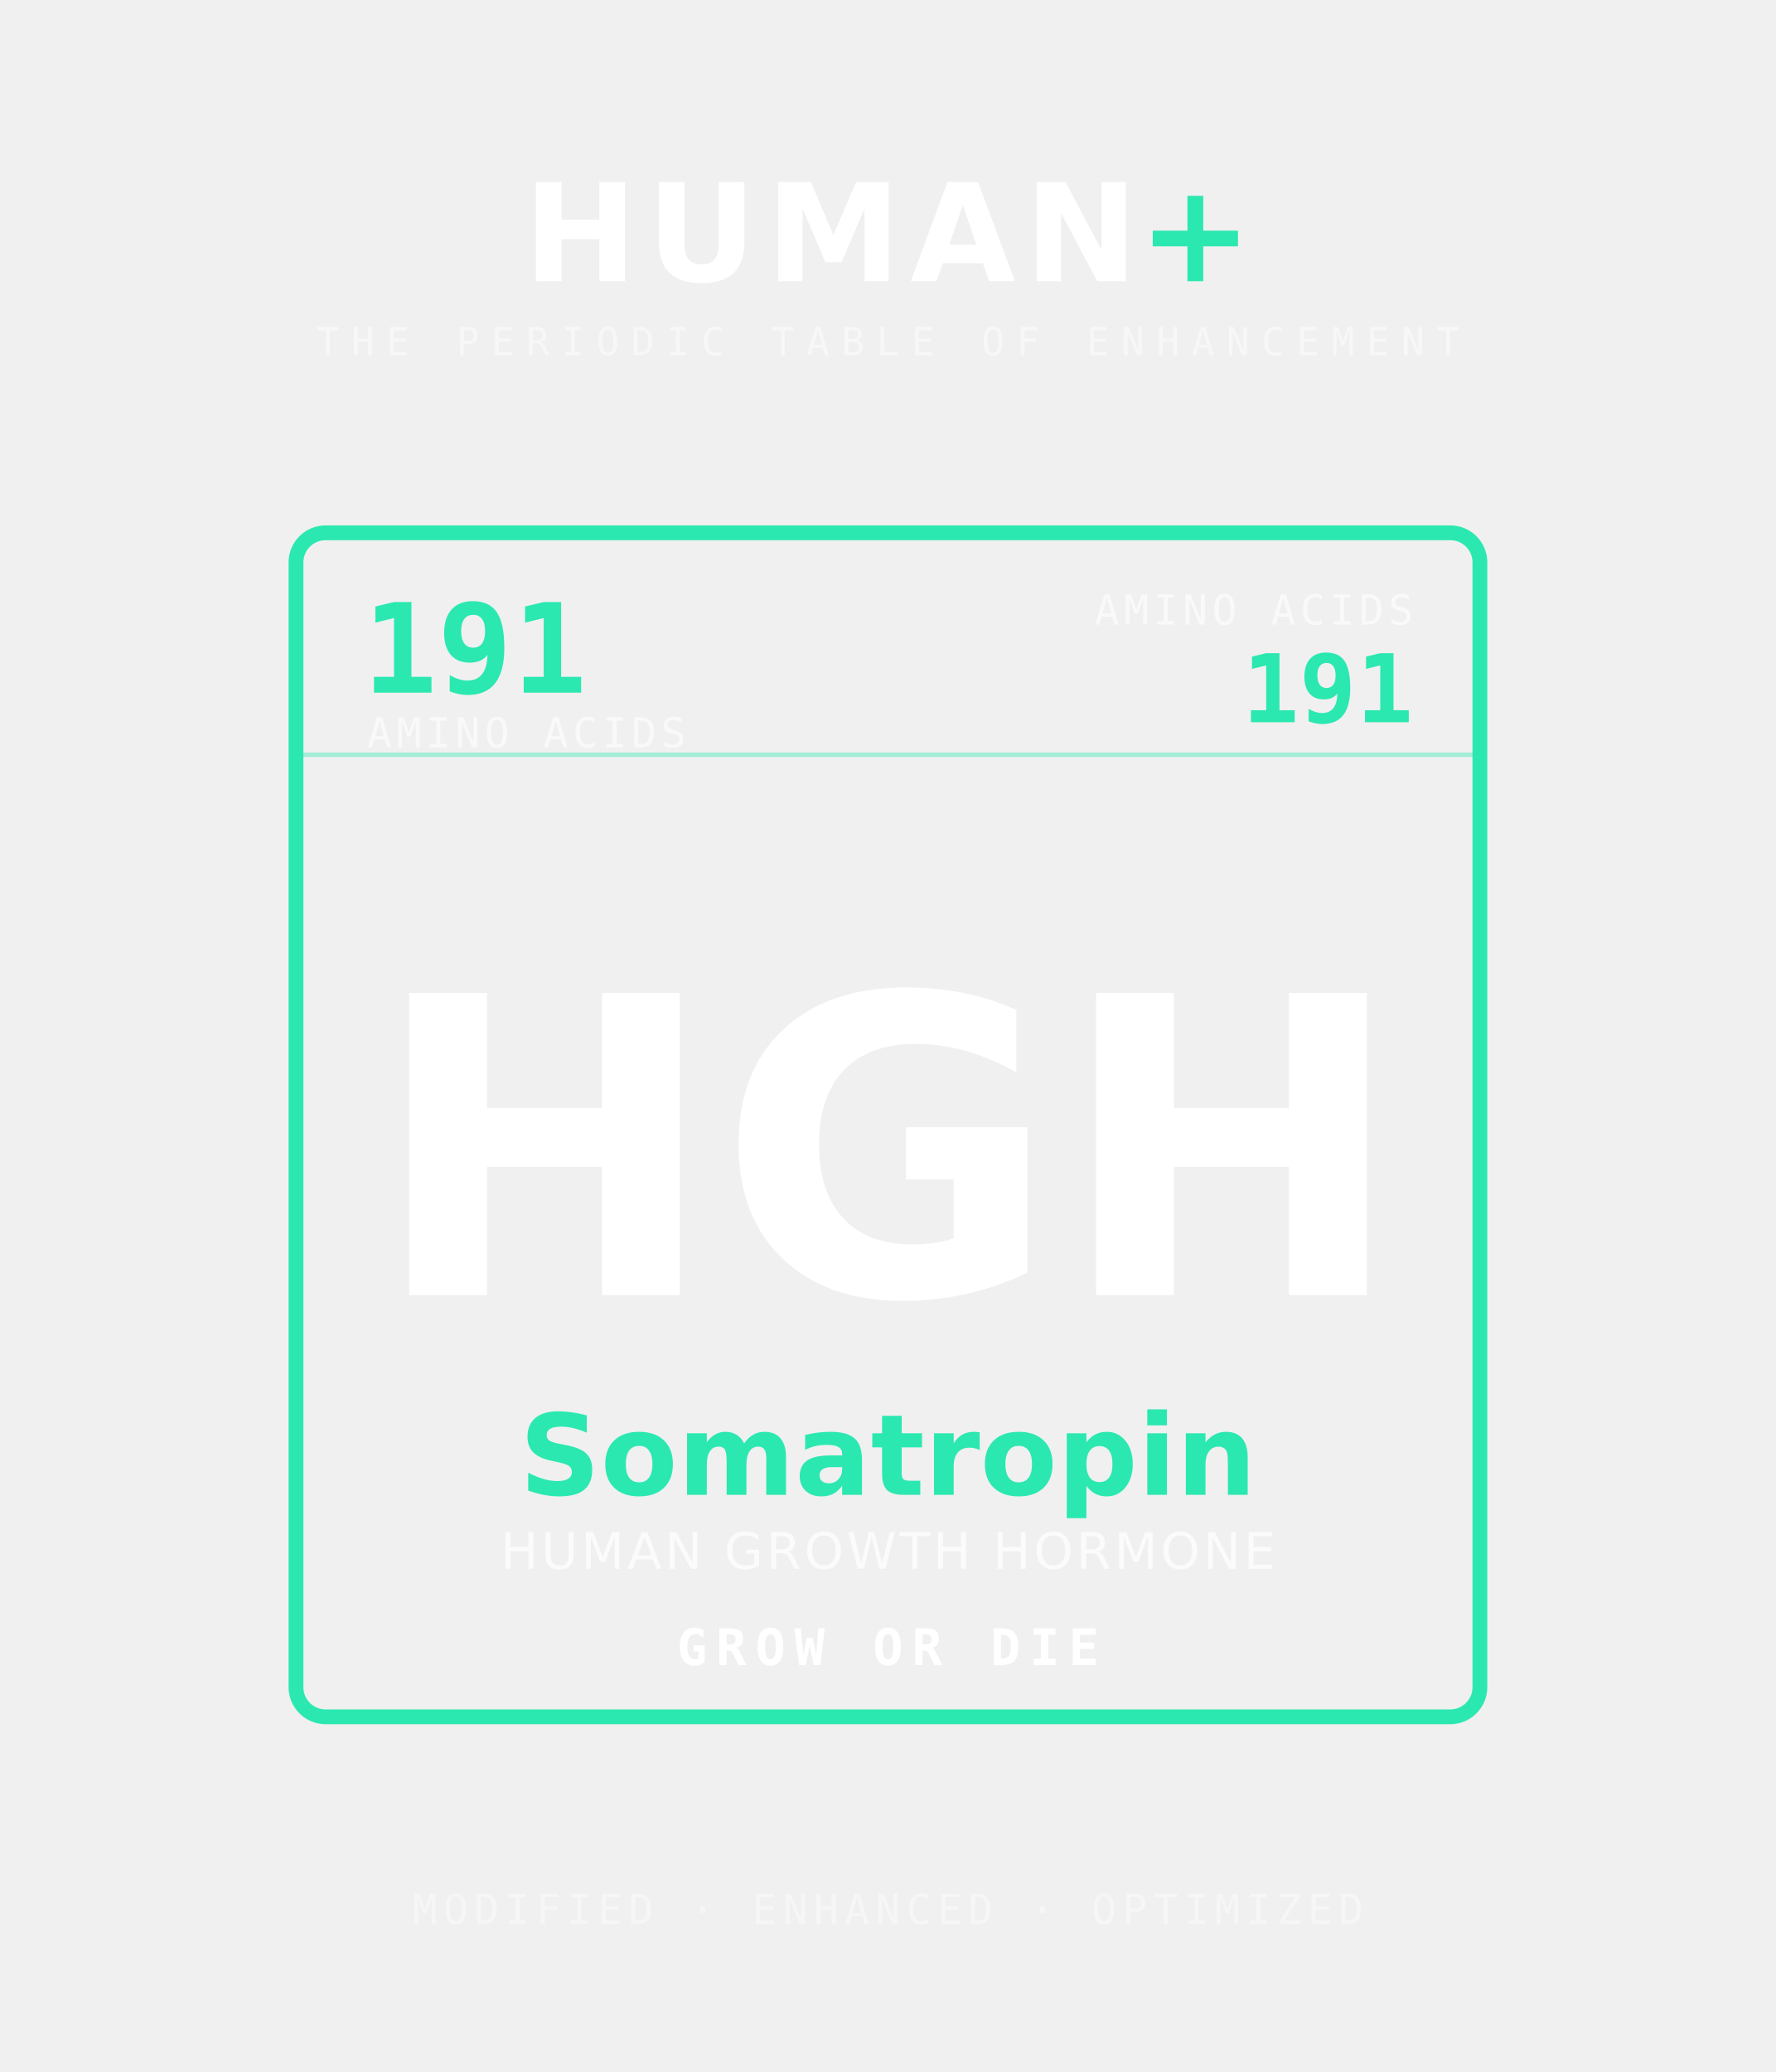
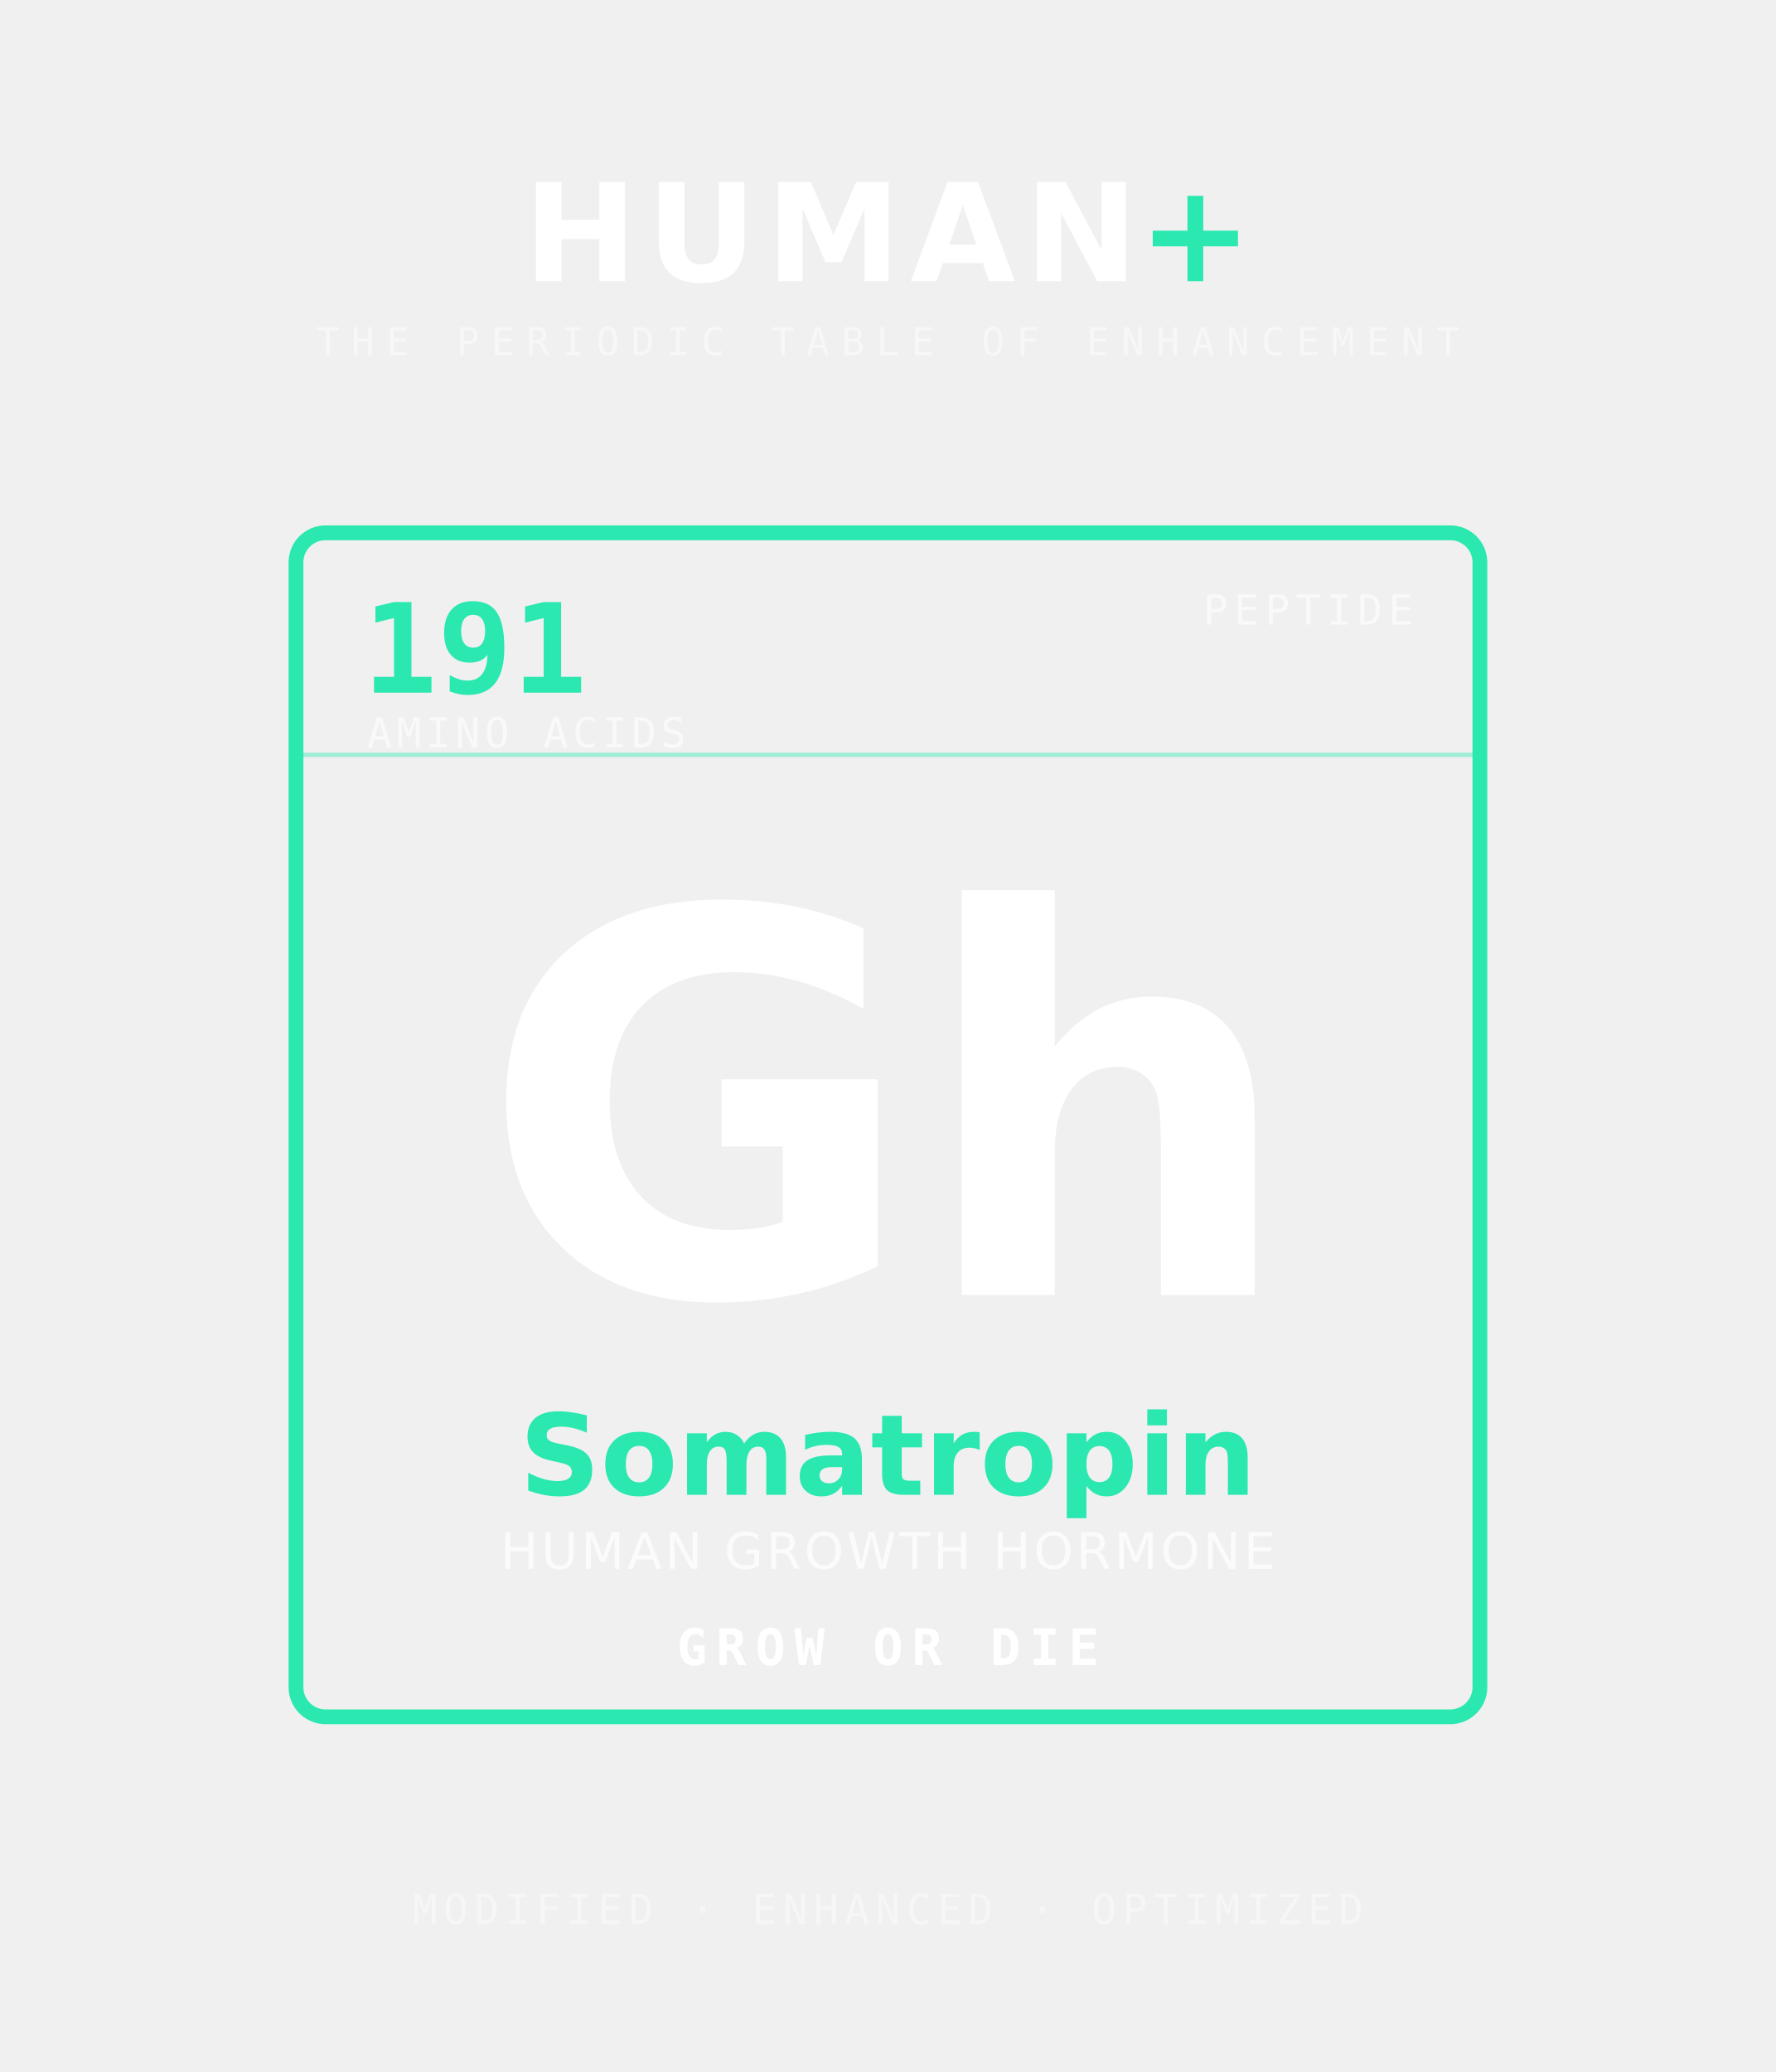
<svg xmlns="http://www.w3.org/2000/svg" viewBox="0 0 1200 1400" width="1200" height="1400">
  <text x="600" y="190" font-family="DejaVu Sans, Liberation Sans, Arial, sans-serif" font-size="92" font-weight="800" text-anchor="middle" letter-spacing="6" fill="#FFFFFF">HUMAN<tspan fill="#2BE8B0">+</tspan>
  </text>
  <text x="600" y="240" font-family="DejaVu Sans Mono, Liberation Mono, monospace" font-size="26" text-anchor="middle" letter-spacing="8" fill="#FFFFFF" fill-opacity="0.45">THE PERIODIC TABLE OF ENHANCEMENT</text>
  <rect x="200" y="360" width="800" height="800" rx="20" fill="none" stroke="#2BE8B0" stroke-width="10" />
  <line x1="200" y1="510" x2="1000" y2="510" stroke="#2BE8B0" stroke-width="3" stroke-opacity="0.4" />
  <text x="245" y="468" font-family="DejaVu Sans Mono, Liberation Mono, monospace" font-size="84" font-weight="700" fill="#2BE8B0">191</text>
  <text x="248" y="505" font-family="DejaVu Sans Mono, Liberation Mono, monospace" font-size="28" letter-spacing="3" fill="#FFFFFF" fill-opacity="0.6">AMINO ACIDS</text>
-   <text x="955" y="422" font-family="DejaVu Sans Mono, Liberation Mono, monospace" font-size="28" letter-spacing="3" text-anchor="end" fill="#FFFFFF" fill-opacity="0.6">AMINO ACIDS</text>
-   <text x="955" y="488" font-family="DejaVu Sans Mono, Liberation Mono, monospace" font-size="64" font-weight="700" text-anchor="end" fill="#2BE8B0">191</text>
-   <text x="600.0" y="875" font-family="DejaVu Sans, Liberation Sans, Arial, sans-serif" font-size="280" font-weight="800" text-anchor="middle" fill="#FFFFFF">HGH</text>
+   <text x="955" y="422" font-family="DejaVu Sans Mono, Liberation Mono, monospace" font-size="28" letter-spacing="4" text-anchor="end" fill="#FFFFFF" fill-opacity="0.6">PEPTIDE</text>
+   <text x="600.0" y="875" font-family="DejaVu Sans, Liberation Sans, Arial, sans-serif" font-size="360" font-weight="800" text-anchor="middle" fill="#FFFFFF">Gh</text>
  <text x="600.0" y="1010" font-family="DejaVu Sans, Liberation Sans, Arial, sans-serif" font-size="76" font-weight="800" text-anchor="middle" fill="#2BE8B0">Somatropin</text>
  <text x="600.0" y="1060" font-family="DejaVu Sans, Liberation Sans, Arial, sans-serif" font-size="34" letter-spacing="2" text-anchor="middle" fill="#FFFFFF" fill-opacity="0.7">HUMAN GROWTH HORMONE</text>
  <text x="600.0" y="1125" font-family="DejaVu Sans Mono, Liberation Mono, monospace" font-size="34" font-weight="700" letter-spacing="6" text-anchor="middle" fill="#FFFFFF">GROW OR DIE</text>
  <text x="600" y="1300" font-family="DejaVu Sans Mono, Liberation Mono, monospace" font-size="28" letter-spacing="4" text-anchor="middle" fill="#FFFFFF" fill-opacity="0.4">MODIFIED · ENHANCED · OPTIMIZED</text>
</svg>
